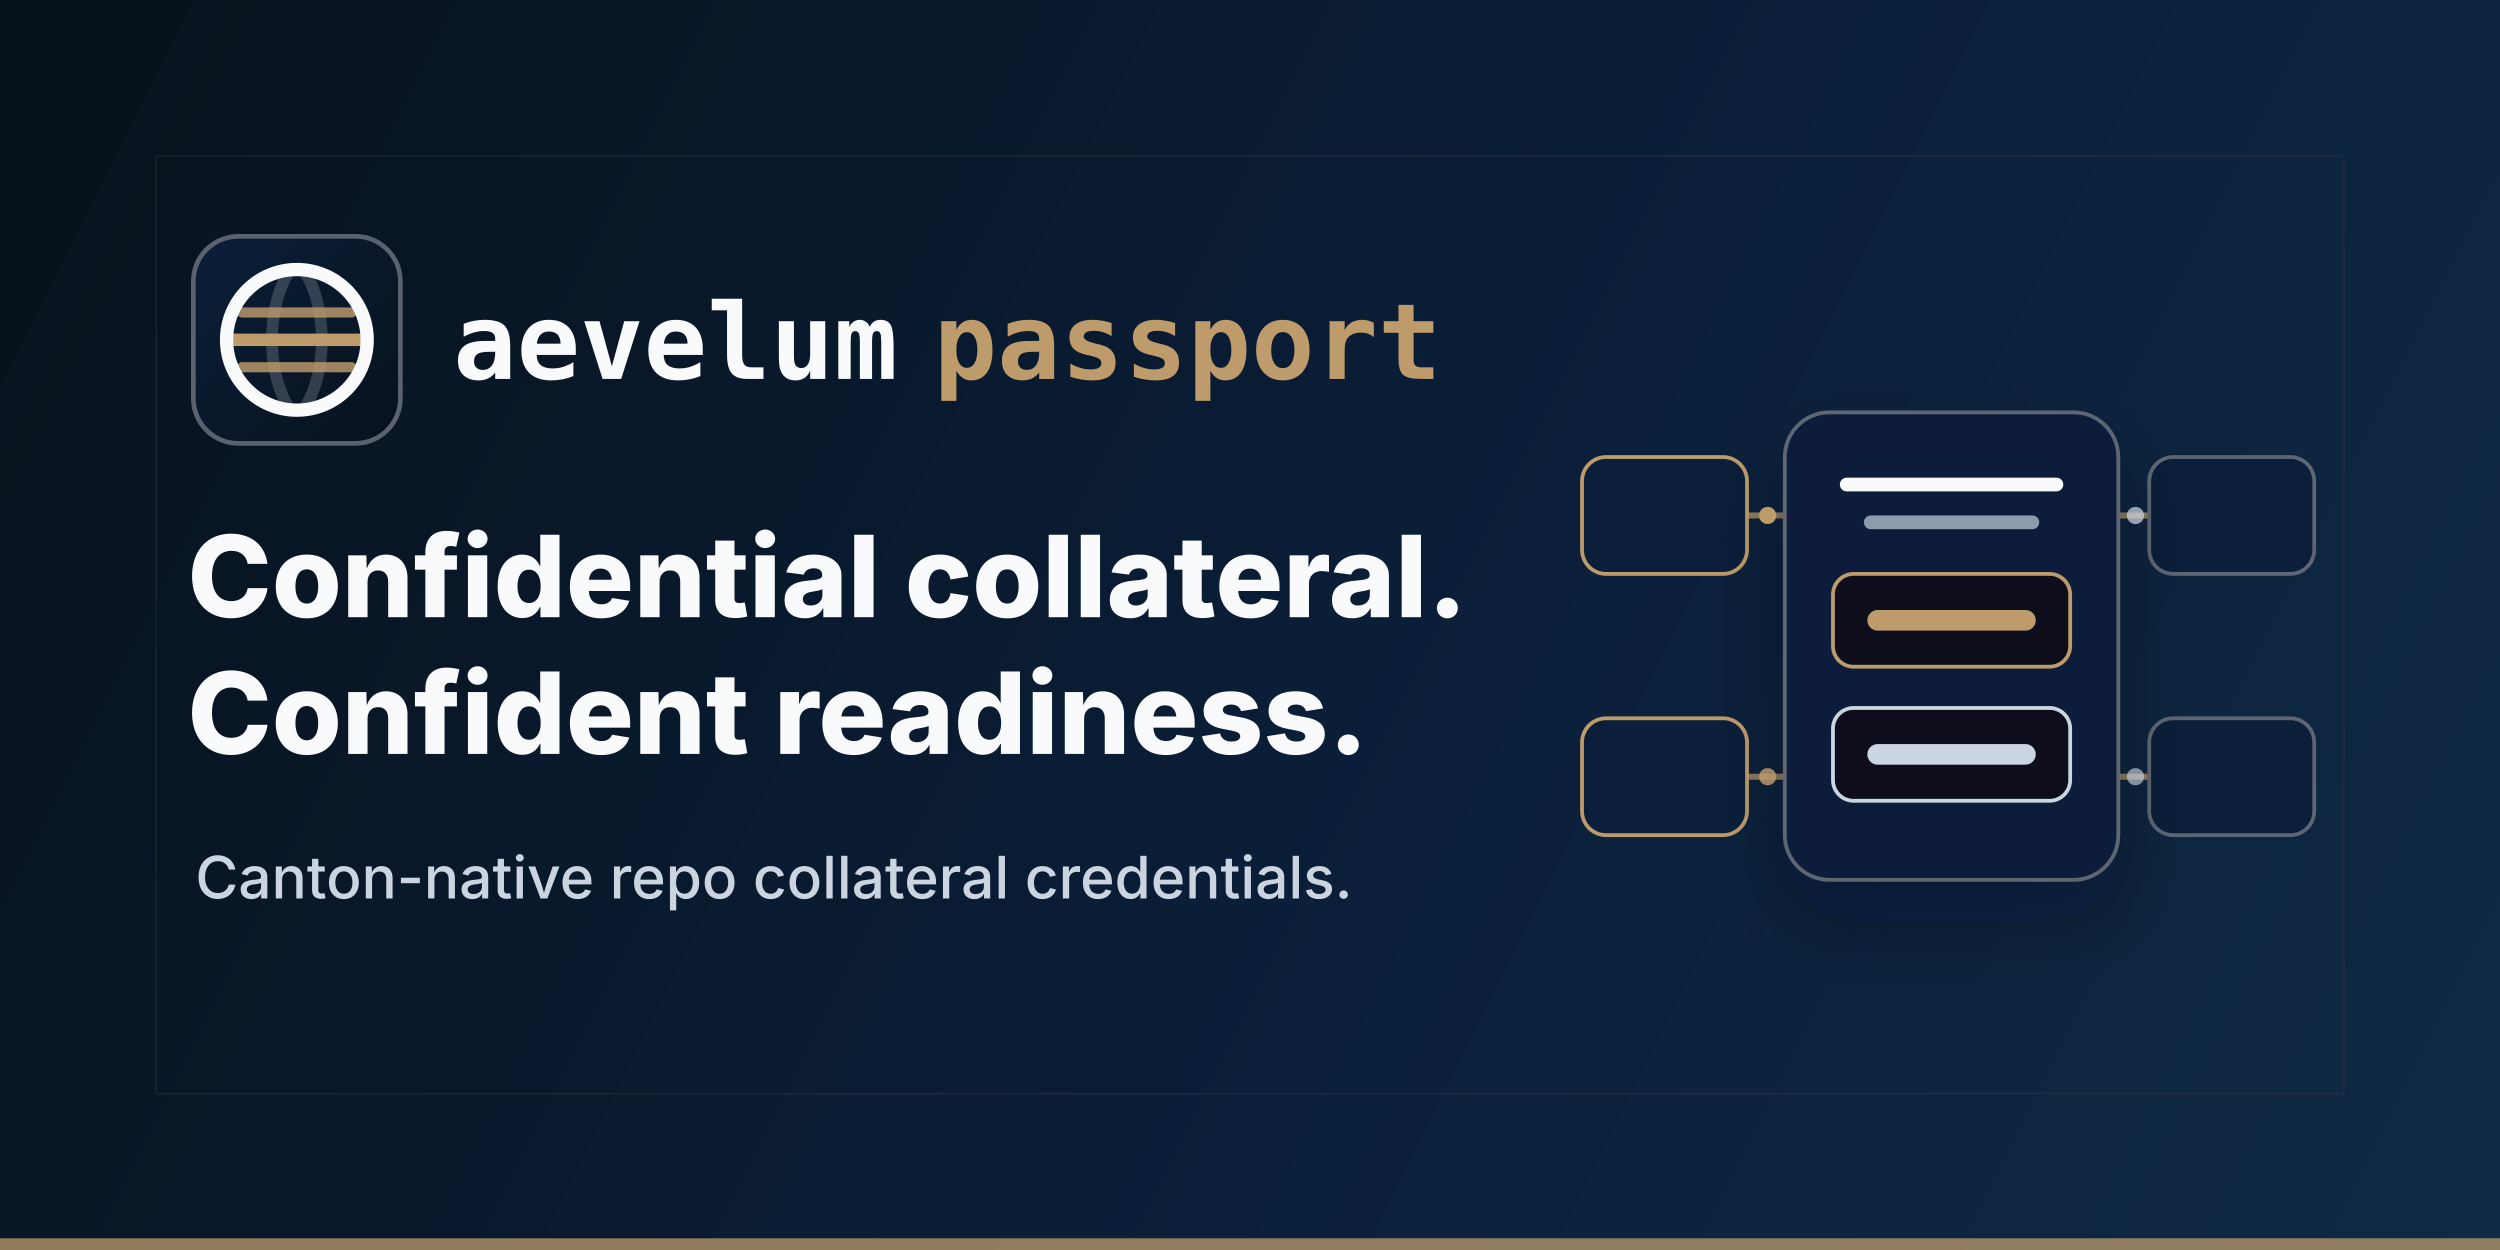
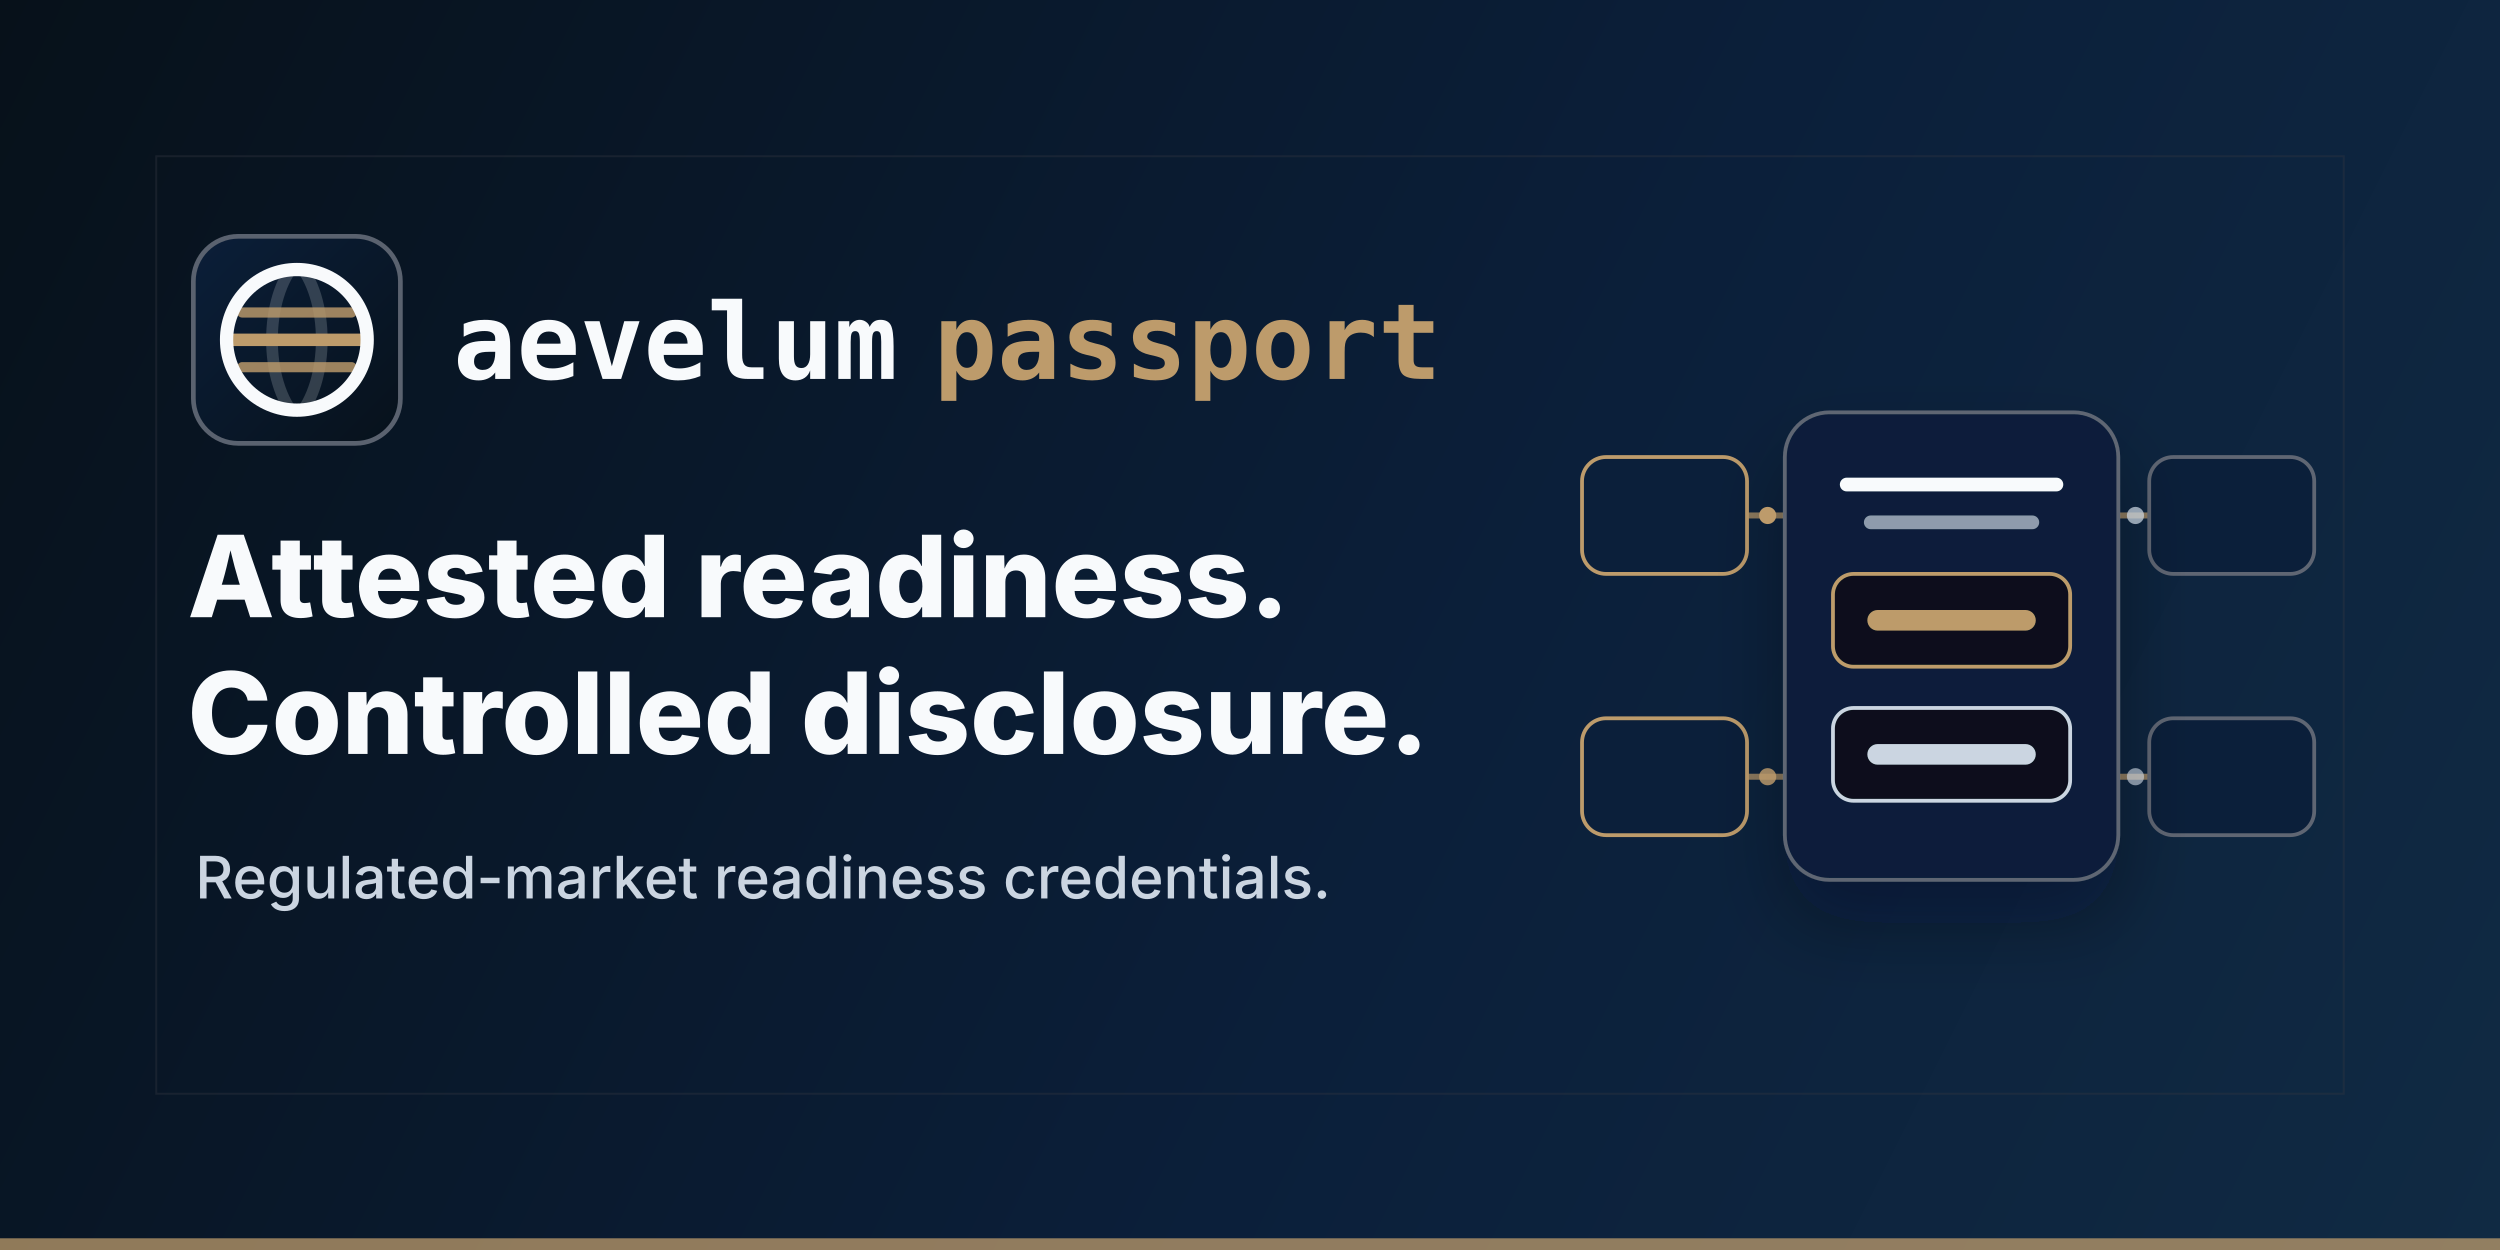
<svg xmlns="http://www.w3.org/2000/svg" viewBox="0 0 1280 640" fill="none" role="img" aria-label="Aevelum Passport social preview">
  <defs>
    <linearGradient id="bg" x1="0" y1="0" x2="1280" y2="640" gradientUnits="userSpaceOnUse">
      <stop stop-color="#07111A" />
      <stop offset="58%" stop-color="#0B1F3A" />
      <stop offset="100%" stop-color="#102A43" />
    </linearGradient>
    <linearGradient id="iconSurface" x1="0" y1="0" x2="112" y2="112" gradientUnits="userSpaceOnUse">
      <stop stop-color="#0B1F3A" />
      <stop offset="100%" stop-color="#07111A" />
    </linearGradient>
    <linearGradient id="lineGold" x1="764" y1="210" x2="1180" y2="430" gradientUnits="userSpaceOnUse">
      <stop stop-color="#BD9B6B" stop-opacity="0.72" />
      <stop offset="100%" stop-color="#CBD5E1" stop-opacity="0.24" />
    </linearGradient>
    <filter id="cardShadow" x="-20%" y="-20%" width="140%" height="150%" color-interpolation-filters="sRGB">
      <feDropShadow dx="0" dy="24" flood-color="#07111A" flood-opacity="0.32" stdDeviation="22" />
    </filter>
    <clipPath id="globeInterior">
      <circle cx="56" cy="56" r="36" />
    </clipPath>
  </defs>
  <rect width="1280" height="640" fill="url(#bg)" />
  <rect x="80" y="80" width="1120" height="480" stroke="#343741" stroke-opacity="0.38" stroke-width="1" />
  <rect x="0" y="634" width="1280" height="6" fill="#BD9B6B" opacity="0.75" />
  <g transform="translate(96, 118)">
    <rect x="4" y="4" width="104" height="104" rx="22" fill="url(#iconSurface)" />
    <rect x="3" y="3" width="106" height="106" rx="23" stroke="#5F6673" stroke-opacity="0.95" stroke-width="2.4" />
    <g clip-path="url(#globeInterior)">
      <path d="M56 16 C39 34 39 78 56 96 C73 78 73 34 56 16" stroke="#F8FAFC" stroke-opacity="0.18" stroke-width="6" stroke-linecap="round" stroke-linejoin="round" />
      <path d="M21 56 H91" stroke="#BD9B6B" stroke-width="6.4" />
      <path d="M28 42 H84" stroke="#BD9B6B" stroke-opacity="0.82" stroke-width="5.2" stroke-linecap="round" />
      <path d="M28 70 H84" stroke="#BD9B6B" stroke-opacity="0.82" stroke-width="5.2" stroke-linecap="round" />
    </g>
    <circle cx="56" cy="56" r="36" stroke="#F8FAFC" stroke-width="6.8" />
  </g>
  <text x="232" y="194" font-family="'SF Mono', Menlo, Monaco, Consolas, monospace" font-size="54" font-weight="700" fill="#F8FAFC">aevelum</text>
  <text x="478" y="194" font-family="'SF Mono', Menlo, Monaco, Consolas, monospace" font-size="54" font-weight="700" fill="#BD9B6B">passport</text>
  <text x="96" y="316" font-family="'Inter', 'SF Pro', -apple-system, system-ui, sans-serif" font-size="58" font-weight="800" fill="#F8FAFC">
-     Confidential collateral.
+     Attested readiness.
  </text>
  <text x="96" y="386" font-family="'Inter', 'SF Pro', -apple-system, system-ui, sans-serif" font-size="58" font-weight="800" fill="#F8FAFC">
-     Confident readiness.
+     Controlled disclosure.
  </text>
  <text x="100" y="460" font-family="'Inter', 'SF Pro', -apple-system, system-ui, sans-serif" font-size="30" font-weight="500" fill="#CBD5E1">
-     Canton-native repo collateral credentials.
+     Regulated-market readiness credentials.
  </text>
  <g transform="translate(810, 190) scale(0.88)">
    <g stroke="url(#lineGold)" stroke-width="3.5" stroke-linecap="round">
      <path d="M54 84 H138" />
      <path d="M54 236 H138" />
      <path d="M292 84 H374" />
      <path d="M292 236 H374" />
    </g>
    <g fill="#0B1F3A" stroke-width="2.2">
      <rect x="0" y="50" width="96" height="68" rx="14" stroke="#BD9B6B" />
      <rect x="0" y="202" width="96" height="68" rx="14" stroke="#BD9B6B" />
      <rect x="330" y="50" width="96" height="68" rx="14" stroke="#5F6673" />
      <rect x="330" y="202" width="96" height="68" rx="14" stroke="#5F6673" />
    </g>
    <g filter="url(#cardShadow)">
      <rect x="118" y="24" width="194" height="272" rx="26" fill="#0B1F3A" stroke="#5F6673" stroke-width="2.2" />
      <rect x="150" y="62" width="130" height="8" rx="4" fill="#F8FAFC" />
      <rect x="164" y="84" width="102" height="8" rx="4" fill="#CBD5E1" opacity="0.68" />
      <rect x="146" y="118" width="138" height="54" rx="12" fill="#07111A" stroke="#BD9B6B" stroke-width="2.2" />
      <rect x="166" y="139" width="98" height="12" rx="6" fill="#BD9B6B" />
      <rect x="146" y="196" width="138" height="54" rx="12" fill="#07111A" stroke="#CBD5E1" stroke-width="2.2" />
      <rect x="166" y="217" width="98" height="12" rx="6" fill="#CBD5E1" />
    </g>
    <circle cx="108" cy="84" r="5" fill="#BD9B6B" />
    <circle cx="108" cy="236" r="5" fill="#BD9B6B" opacity="0.82" />
    <circle cx="322" cy="84" r="5" fill="#CBD5E1" opacity="0.72" />
    <circle cx="322" cy="236" r="5" fill="#CBD5E1" opacity="0.62" />
  </g>
</svg>
